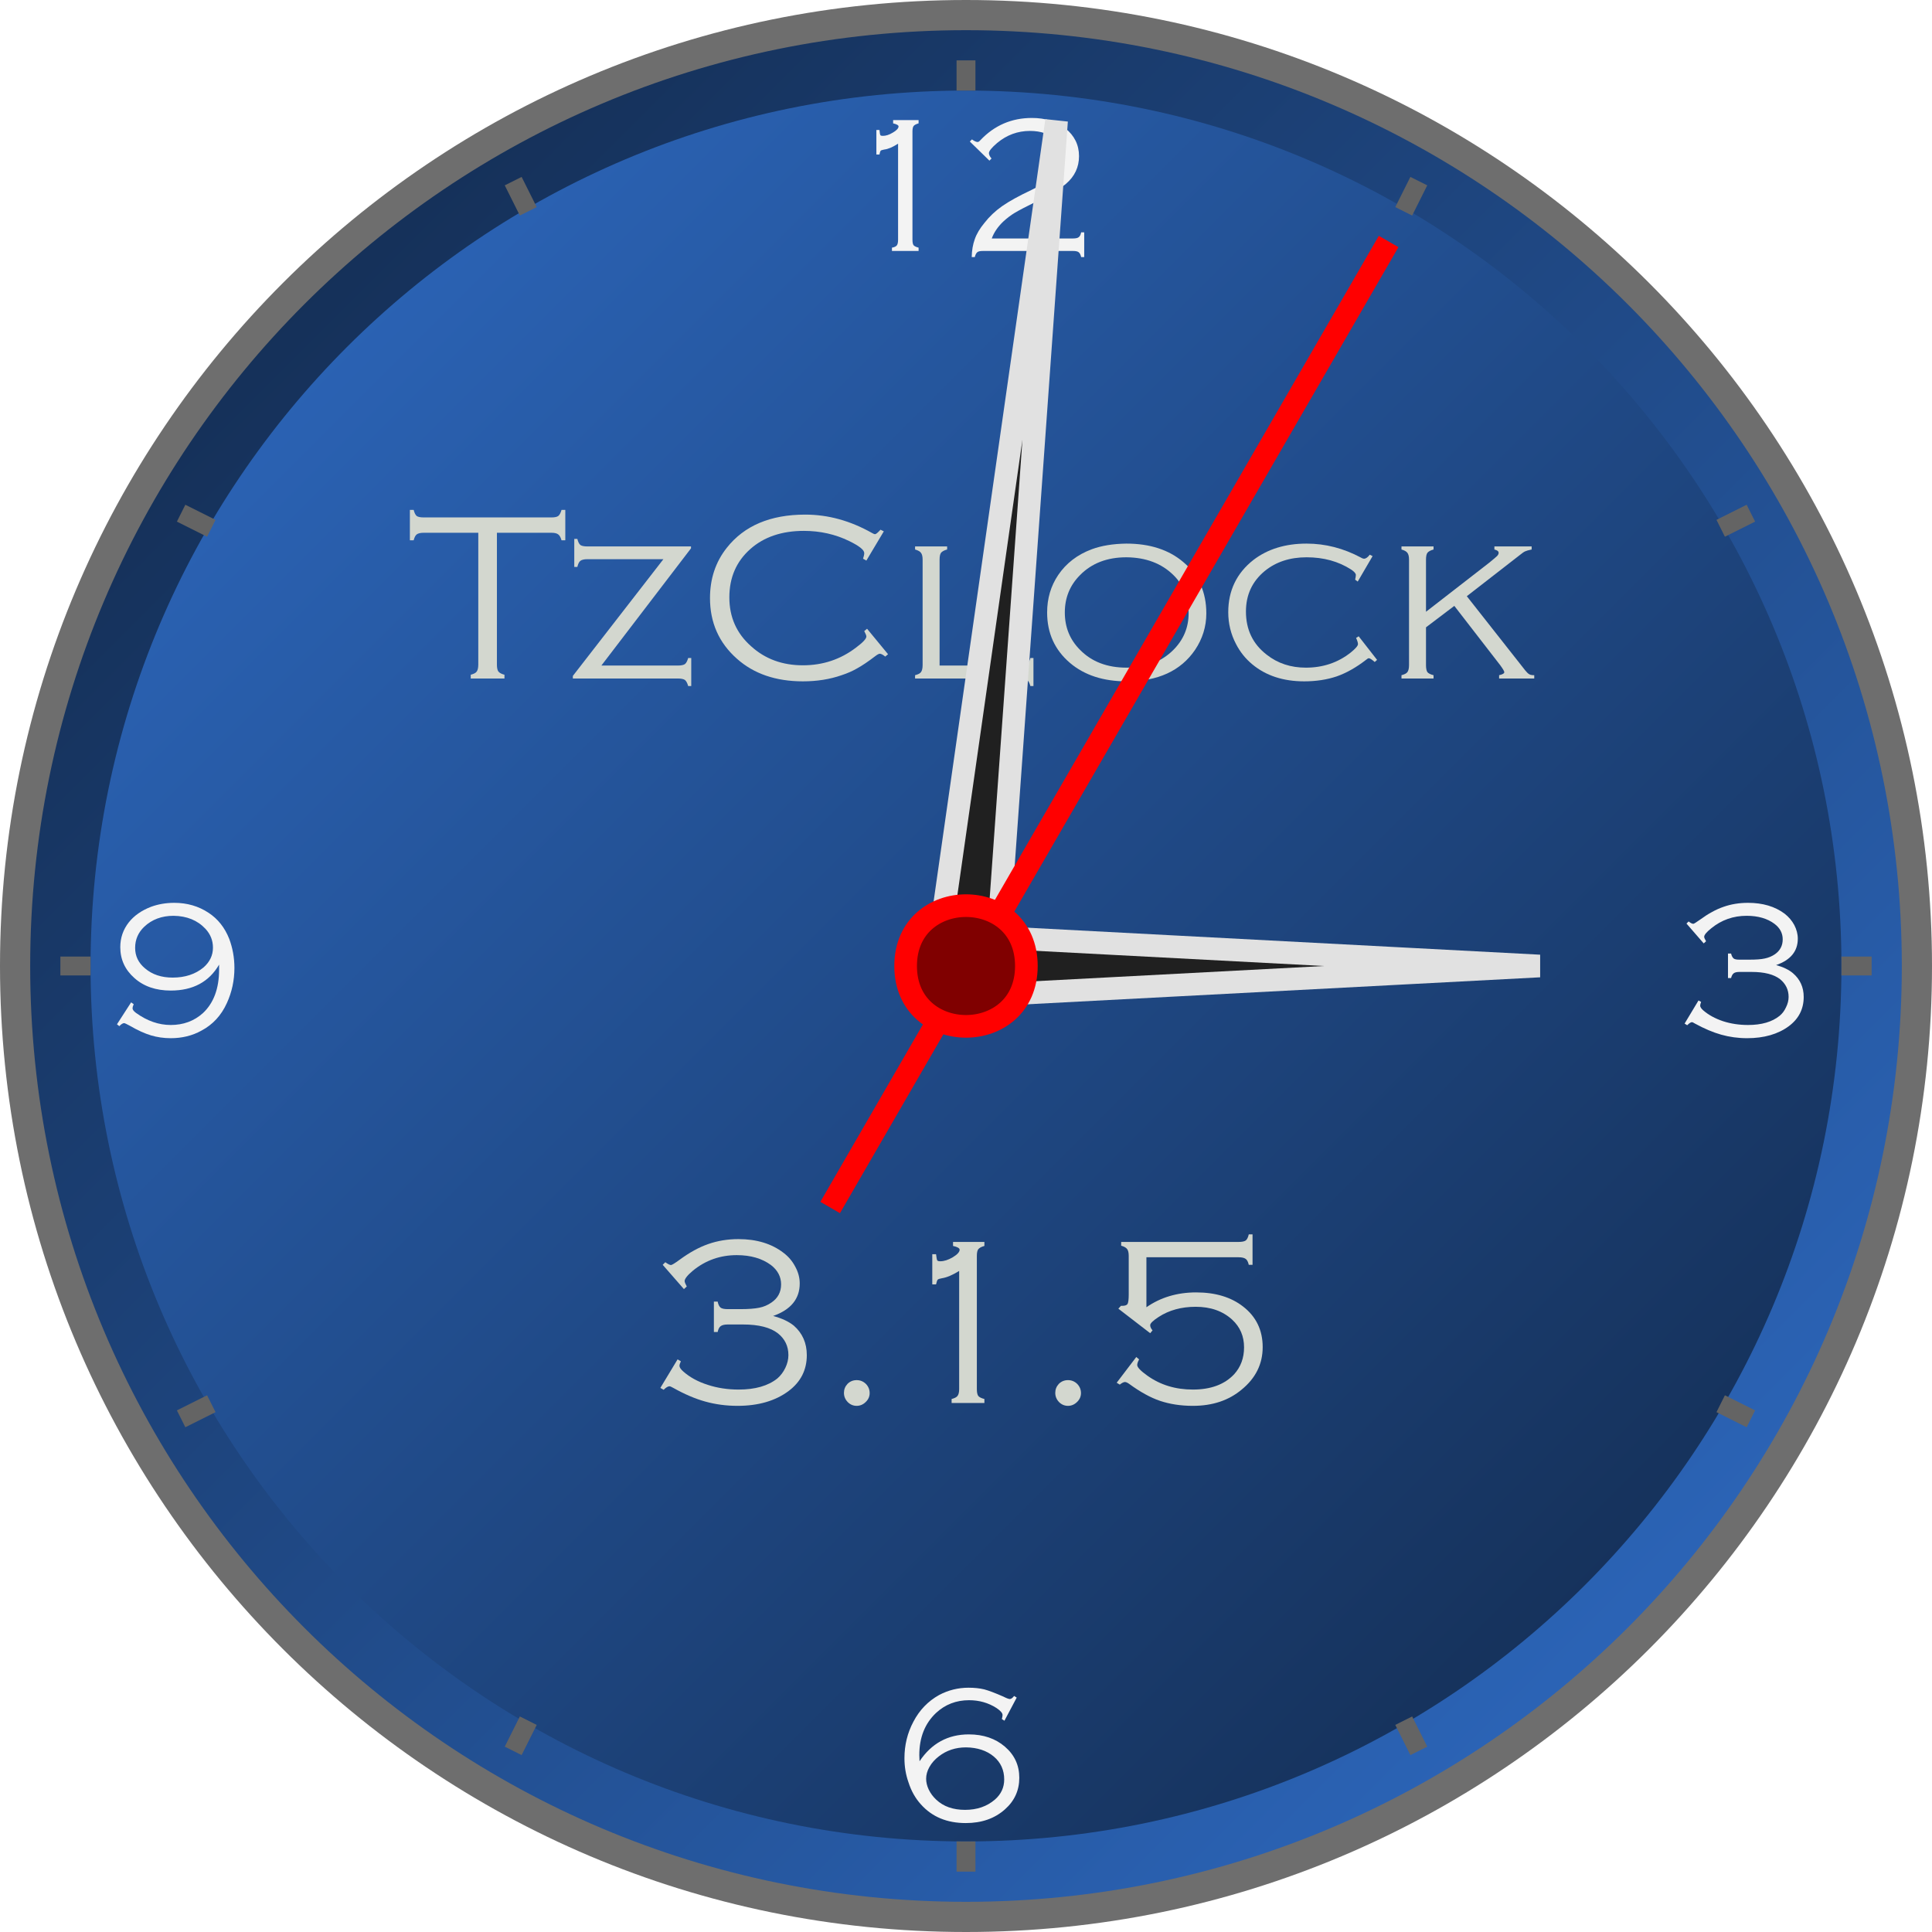
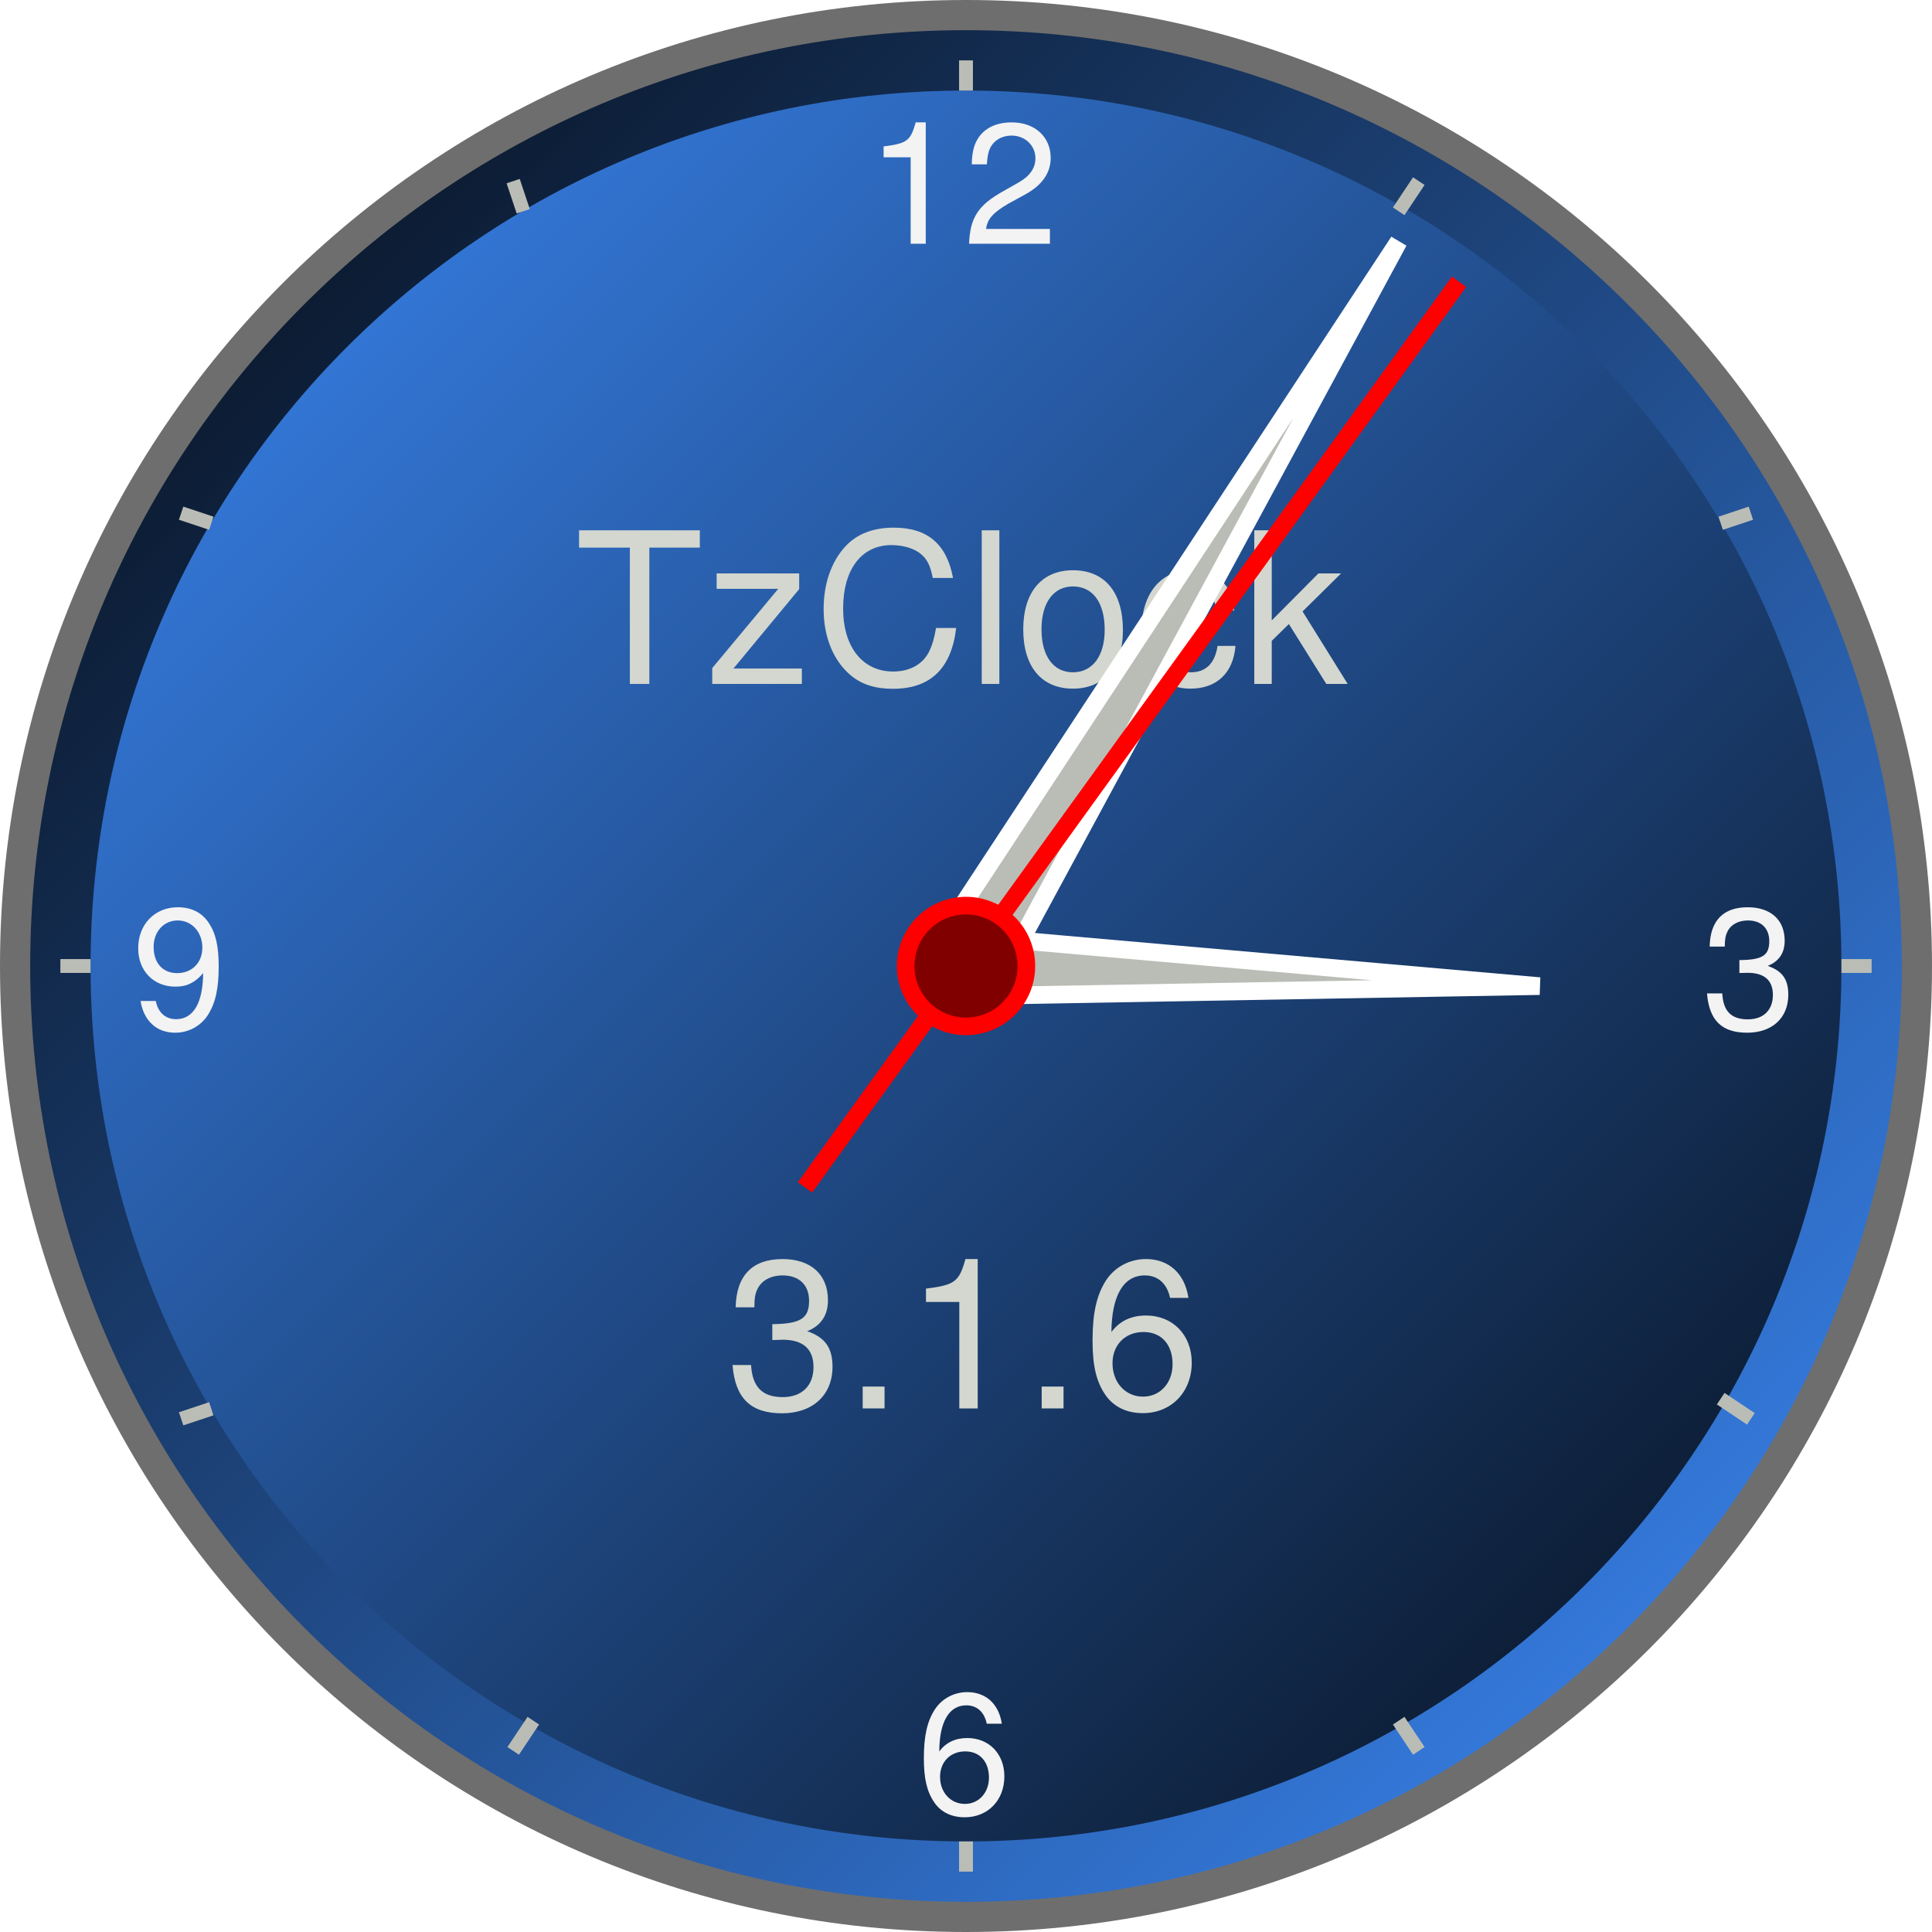
- <svg xmlns="http://www.w3.org/2000/svg" xmlns:xlink="http://www.w3.org/1999/xlink" width="128pt" height="128pt" viewBox="0 0 128 128" version="1.1">
+ <svg xmlns="http://www.w3.org/2000/svg" xmlns:xlink="http://www.w3.org/1999/xlink" width="192pt" height="192pt" viewBox="0 0 192 192" version="1.1">
  <defs>
    <g>
      <symbol overflow="visible" id="glyph0-0">
-         <path style="stroke:none;" d="M 0.406 0 L 0.406 -10.672 L 3.609 -10.672 L 3.609 0 Z M 3.203 -0.406 L 3.203 -10.266 L 0.797 -10.266 L 0.797 -0.406 Z " />
+         <path style="stroke:none;" d="" />
      </symbol>
      <symbol overflow="visible" id="glyph0-1">
-         <path style="stroke:none;" d="M 5.922 -9.656 L 5.922 -0.922 C 5.922 -0.711 5.953 -0.559 6.016 -0.469 C 6.086 -0.375 6.223 -0.301 6.422 -0.25 L 6.422 0 L 4.188 0 L 4.188 -0.25 C 4.383 -0.301 4.516 -0.367 4.578 -0.453 C 4.648 -0.543 4.688 -0.703 4.688 -0.922 L 4.688 -9.656 L 1.078 -9.656 C 0.859 -9.656 0.699 -9.617 0.609 -9.547 C 0.523 -9.484 0.457 -9.352 0.406 -9.156 L 0.156 -9.156 L 0.156 -11.172 L 0.406 -11.172 C 0.457 -10.973 0.523 -10.836 0.609 -10.766 C 0.699 -10.703 0.859 -10.672 1.078 -10.672 L 9.531 -10.672 C 9.746 -10.672 9.898 -10.703 9.984 -10.766 C 10.074 -10.836 10.148 -10.973 10.203 -11.172 L 10.453 -11.172 L 10.453 -9.156 L 10.203 -9.156 C 10.148 -9.352 10.074 -9.484 9.984 -9.547 C 9.898 -9.617 9.746 -9.656 9.531 -9.656 Z " />
+         <path style="stroke:none;" d="M 7.531 -13.547 L 12.547 -13.547 L 12.547 -15.266 L 0.547 -15.266 L 0.547 -13.547 L 5.594 -13.547 L 5.594 0 L 7.531 0 Z " />
      </symbol>
      <symbol overflow="visible" id="glyph0-2">
-         <path style="stroke:none;" d="M 8.172 -8.75 L 8.172 -8.625 L 2.234 -0.859 L 7.297 -0.859 C 7.512 -0.859 7.672 -0.891 7.766 -0.953 C 7.855 -1.023 7.93 -1.16 7.984 -1.359 L 8.188 -1.359 L 8.188 0.5 L 7.984 0.5 C 7.93 0.301 7.855 0.164 7.766 0.094 C 7.672 0.031 7.512 0 7.297 0 L 0.344 0 L 0.344 -0.172 L 6.344 -7.906 L 1.312 -7.906 C 1.094 -7.906 0.934 -7.867 0.844 -7.797 C 0.758 -7.734 0.691 -7.598 0.641 -7.391 L 0.438 -7.391 L 0.438 -9.25 L 0.641 -9.25 C 0.691 -9.051 0.758 -8.914 0.844 -8.844 C 0.934 -8.781 1.094 -8.75 1.312 -8.75 Z " />
+         <path style="stroke:none;" d="M 9.391 -10.984 L 1.188 -10.984 L 1.188 -9.453 L 7.312 -9.453 L 0.75 -1.578 L 0.75 0 L 9.656 0 L 9.656 -1.531 L 2.859 -1.531 L 9.391 -9.422 Z " />
      </symbol>
      <symbol overflow="visible" id="glyph0-3">
-         <path style="stroke:none;" d="M 12.422 -9.75 L 11.266 -7.812 L 11.047 -7.938 C 11.098 -8.09 11.125 -8.219 11.125 -8.312 C 11.125 -8.52 10.789 -8.785 10.125 -9.109 C 9.207 -9.555 8.207 -9.781 7.125 -9.781 C 5.664 -9.781 4.48 -9.379 3.578 -8.578 C 2.648 -7.754 2.188 -6.684 2.188 -5.375 C 2.188 -4.07 2.664 -2.992 3.625 -2.141 C 4.551 -1.297 5.695 -0.875 7.062 -0.875 C 8.383 -0.875 9.555 -1.266 10.578 -2.047 C 11.035 -2.387 11.266 -2.633 11.266 -2.781 C 11.266 -2.852 11.215 -2.973 11.125 -3.141 L 11.312 -3.297 L 12.703 -1.609 L 12.516 -1.453 C 12.367 -1.574 12.246 -1.641 12.156 -1.641 C 12.094 -1.641 11.992 -1.586 11.859 -1.484 C 11.379 -1.117 10.977 -0.848 10.656 -0.672 C 10.344 -0.492 9.996 -0.34 9.625 -0.219 C 8.852 0.051 7.996 0.188 7.062 0.188 C 5.27 0.188 3.809 -0.312 2.688 -1.312 C 1.5 -2.363 0.906 -3.703 0.906 -5.328 C 0.906 -6.605 1.273 -7.719 2.016 -8.656 C 3.168 -10.121 4.906 -10.859 7.219 -10.859 C 8.738 -10.859 10.211 -10.449 11.641 -9.641 C 11.73 -9.586 11.801 -9.562 11.844 -9.562 C 11.902 -9.562 12.023 -9.66 12.203 -9.859 Z " />
+         <path style="stroke:none;" d="M 14.016 -10.531 C 13.391 -13.906 11.469 -15.531 8.125 -15.531 C 6.062 -15.531 4.422 -14.891 3.281 -13.625 C 1.891 -12.094 1.156 -9.922 1.156 -7.438 C 1.156 -4.953 1.938 -2.766 3.375 -1.297 C 4.547 -0.078 6.031 0.484 8.047 0.484 C 11.766 0.484 13.859 -1.531 14.328 -5.562 L 12.328 -5.562 C 12.156 -4.562 11.969 -3.906 11.672 -3.281 C 11.047 -1.969 9.75 -1.234 8.062 -1.234 C 5.031 -1.234 3.094 -3.672 3.094 -7.484 C 3.094 -11.391 4.922 -13.797 7.906 -13.797 C 9.078 -13.797 10.188 -13.453 10.828 -12.906 C 11.453 -12.391 11.766 -11.734 12 -10.531 Z " />
      </symbol>
      <symbol overflow="visible" id="glyph0-4">
-         <path style="stroke:none;" d="M 2.562 -0.859 L 7.891 -0.859 C 8.105 -0.859 8.266 -0.891 8.359 -0.953 C 8.449 -1.023 8.523 -1.16 8.578 -1.359 L 8.781 -1.359 L 8.781 0.5 L 8.578 0.5 C 8.523 0.301 8.449 0.164 8.359 0.094 C 8.266 0.031 8.105 0 7.891 0 L 0.938 0 L 0.938 -0.219 C 1.133 -0.27 1.266 -0.336 1.328 -0.422 C 1.398 -0.512 1.438 -0.672 1.438 -0.891 L 1.438 -7.875 C 1.438 -8.09 1.398 -8.242 1.328 -8.328 C 1.266 -8.418 1.133 -8.492 0.938 -8.547 L 0.938 -8.75 L 3.062 -8.75 L 3.062 -8.547 C 2.863 -8.492 2.727 -8.418 2.656 -8.328 C 2.594 -8.242 2.562 -8.09 2.562 -7.875 Z " />
+         <path style="stroke:none;" d="M 3.219 -15.266 L 1.469 -15.266 L 1.469 0 L 3.219 0 Z " />
      </symbol>
      <symbol overflow="visible" id="glyph0-5">
-         <path style="stroke:none;" d="M 5.984 -8.938 C 7.543 -8.938 8.801 -8.527 9.75 -7.719 C 10.77 -6.863 11.281 -5.727 11.281 -4.312 C 11.281 -3.438 11.027 -2.629 10.531 -1.891 C 9.582 -0.504 8.07 0.188 6 0.188 C 4.457 0.188 3.207 -0.219 2.25 -1.031 C 1.238 -1.895 0.734 -3.008 0.734 -4.375 C 0.734 -5.301 0.977 -6.129 1.469 -6.859 C 1.996 -7.637 2.738 -8.207 3.688 -8.562 C 4.332 -8.801 5.098 -8.926 5.984 -8.938 Z M 5.984 -8.031 C 4.711 -8.031 3.691 -7.637 2.922 -6.859 C 2.242 -6.18 1.906 -5.352 1.906 -4.375 C 1.906 -3.395 2.242 -2.566 2.922 -1.891 C 3.691 -1.109 4.719 -0.719 6 -0.719 C 7.277 -0.719 8.312 -1.109 9.094 -1.891 C 9.77 -2.566 10.109 -3.379 10.109 -4.328 C 10.109 -5.355 9.77 -6.203 9.094 -6.859 C 8.312 -7.629 7.273 -8.02 5.984 -8.031 Z " />
+         <path style="stroke:none;" d="M 5.797 -11.297 C 2.688 -11.297 0.859 -9.109 0.859 -5.422 C 0.859 -1.703 2.688 0.469 5.797 0.469 C 8.891 0.469 10.766 -1.734 10.766 -5.328 C 10.766 -9.125 8.953 -11.297 5.797 -11.297 Z M 5.797 -9.688 C 7.781 -9.688 8.953 -8.078 8.953 -5.375 C 8.953 -2.766 7.734 -1.156 5.797 -1.156 C 3.859 -1.156 2.672 -2.766 2.672 -5.422 C 2.672 -8.062 3.859 -9.688 5.797 -9.688 Z " />
      </symbol>
      <symbol overflow="visible" id="glyph0-6">
-         <path style="stroke:none;" d="M 10.297 -8.109 L 9.312 -6.422 L 9.141 -6.547 C 9.168 -6.68 9.188 -6.785 9.188 -6.859 C 9.188 -6.961 9.082 -7.082 8.875 -7.219 C 8.039 -7.758 7.055 -8.031 5.922 -8.031 C 4.816 -8.031 3.895 -7.727 3.156 -7.125 C 2.32 -6.438 1.906 -5.539 1.906 -4.438 C 1.906 -3.238 2.363 -2.285 3.281 -1.578 C 4.008 -1.004 4.875 -0.719 5.875 -0.719 C 7.008 -0.719 8 -1.051 8.844 -1.719 C 9.164 -1.977 9.328 -2.164 9.328 -2.281 C 9.328 -2.371 9.285 -2.508 9.203 -2.688 L 9.375 -2.797 L 10.594 -1.234 L 10.438 -1.094 C 10.25 -1.258 10.117 -1.344 10.047 -1.344 C 10.004 -1.344 9.941 -1.305 9.859 -1.234 C 9.211 -0.734 8.566 -0.367 7.922 -0.141 C 7.285 0.074 6.566 0.188 5.766 0.188 C 4.379 0.188 3.23 -0.188 2.328 -0.938 C 1.879 -1.309 1.52 -1.758 1.25 -2.281 C 0.906 -2.934 0.734 -3.641 0.734 -4.391 C 0.734 -5.824 1.289 -6.984 2.406 -7.859 C 3.34 -8.574 4.516 -8.938 5.922 -8.938 C 7.168 -8.938 8.367 -8.629 9.516 -8.016 C 9.605 -7.961 9.68 -7.938 9.734 -7.938 C 9.848 -7.938 9.973 -8.023 10.109 -8.203 Z " />
+         <path style="stroke:none;" d="M 9.953 -7.297 C 9.875 -8.312 9.688 -8.984 9.281 -9.578 C 8.547 -10.672 7.203 -11.297 5.625 -11.297 C 2.672 -11.297 0.75 -8.953 0.75 -5.312 C 0.75 -1.766 2.625 0.469 5.609 0.469 C 8.234 0.469 9.875 -1.094 10.094 -3.781 L 8.312 -3.781 C 8.047 -2.031 7.141 -1.156 5.656 -1.156 C 3.719 -1.156 2.562 -2.703 2.562 -5.312 C 2.562 -8.062 3.688 -9.688 5.609 -9.688 C 7.062 -9.688 8 -8.828 8.219 -7.297 Z " />
      </symbol>
      <symbol overflow="visible" id="glyph0-7">
-         <path style="stroke:none;" d="M 2.562 -3.391 L 2.562 -0.891 C 2.562 -0.672 2.594 -0.512 2.656 -0.422 C 2.727 -0.336 2.863 -0.27 3.062 -0.219 L 3.062 0 L 0.938 0 L 0.938 -0.219 C 1.133 -0.27 1.266 -0.336 1.328 -0.422 C 1.398 -0.512 1.438 -0.672 1.438 -0.891 L 1.438 -7.875 C 1.438 -8.09 1.398 -8.242 1.328 -8.328 C 1.266 -8.418 1.133 -8.492 0.938 -8.547 L 0.938 -8.75 L 3.062 -8.75 L 3.062 -8.547 C 2.863 -8.492 2.727 -8.418 2.656 -8.328 C 2.594 -8.242 2.562 -8.09 2.562 -7.875 L 2.562 -4.422 L 6.75 -7.672 C 7.027 -7.898 7.203 -8.047 7.266 -8.109 C 7.336 -8.18 7.375 -8.254 7.375 -8.328 C 7.375 -8.43 7.277 -8.504 7.094 -8.547 L 7.094 -8.75 L 9.562 -8.75 L 9.562 -8.547 C 9.352 -8.504 9.207 -8.461 9.125 -8.422 C 9.051 -8.391 8.93 -8.305 8.766 -8.172 L 5.266 -5.453 L 9.141 -0.531 C 9.242 -0.406 9.332 -0.32 9.406 -0.281 C 9.477 -0.238 9.586 -0.219 9.734 -0.219 L 9.734 0 L 7.406 0 L 7.406 -0.219 C 7.633 -0.27 7.75 -0.336 7.75 -0.422 C 7.75 -0.48 7.66 -0.633 7.484 -0.875 L 4.438 -4.812 Z " />
+         <path style="stroke:none;" d="M 3.031 -15.266 L 1.297 -15.266 L 1.297 0 L 3.031 0 L 3.031 -4.281 L 4.734 -5.953 L 8.453 0 L 10.578 0 L 6.094 -7.203 L 9.922 -10.984 L 7.672 -10.984 L 3.031 -6.312 Z " />
      </symbol>
      <symbol overflow="visible" id="glyph0-8">
-         <path style="stroke:none;" d="M 2.312 -7.547 L 0.906 -9.156 L 1.078 -9.328 C 1.254 -9.203 1.379 -9.141 1.453 -9.141 C 1.512 -9.141 1.703 -9.254 2.016 -9.484 C 2.68 -9.973 3.316 -10.32 3.922 -10.531 C 4.535 -10.746 5.203 -10.859 5.922 -10.859 C 7.129 -10.859 8.125 -10.555 8.906 -9.953 C 9.238 -9.703 9.5 -9.395 9.688 -9.031 C 9.883 -8.676 9.984 -8.305 9.984 -7.922 C 9.984 -6.898 9.395 -6.18 8.219 -5.766 C 8.789 -5.617 9.25 -5.402 9.594 -5.125 C 10.164 -4.625 10.453 -3.973 10.453 -3.172 C 10.453 -2.191 10.051 -1.398 9.25 -0.797 C 8.375 -0.141 7.242 0.188 5.859 0.188 C 5.109 0.188 4.398 0.09 3.734 -0.094 C 3.066 -0.277 2.355 -0.582 1.609 -1 C 1.484 -1.07 1.398 -1.109 1.359 -1.109 C 1.254 -1.109 1.121 -1.027 0.969 -0.875 L 0.75 -1 L 1.891 -2.891 L 2.109 -2.766 C 2.047 -2.629 2.016 -2.527 2.016 -2.469 C 2.016 -2.363 2.102 -2.23 2.281 -2.078 C 2.707 -1.703 3.242 -1.41 3.891 -1.203 C 4.535 -0.992 5.219 -0.891 5.938 -0.891 C 7.027 -0.891 7.883 -1.133 8.5 -1.625 C 8.715 -1.809 8.895 -2.047 9.031 -2.328 C 9.164 -2.605 9.234 -2.891 9.234 -3.172 C 9.234 -3.762 9.004 -4.242 8.547 -4.609 C 8.047 -5.004 7.27 -5.203 6.219 -5.203 L 5.219 -5.203 C 5 -5.203 4.84 -5.164 4.75 -5.094 C 4.656 -5.031 4.586 -4.898 4.547 -4.703 L 4.297 -4.703 L 4.297 -6.719 L 4.547 -6.719 C 4.586 -6.52 4.656 -6.383 4.75 -6.312 C 4.84 -6.25 5 -6.219 5.219 -6.219 L 6.047 -6.219 C 6.574 -6.219 6.992 -6.25 7.297 -6.312 C 7.598 -6.371 7.867 -6.488 8.109 -6.656 C 8.535 -6.945 8.75 -7.348 8.75 -7.859 C 8.75 -8.367 8.523 -8.797 8.078 -9.141 C 7.492 -9.574 6.738 -9.797 5.812 -9.797 C 4.719 -9.797 3.754 -9.457 2.922 -8.781 C 2.547 -8.469 2.359 -8.23 2.359 -8.078 C 2.359 -8.016 2.406 -7.895 2.5 -7.719 Z " />
+         <path style="stroke:none;" d="M 4.75 -6.797 L 4.984 -6.797 L 5.766 -6.828 C 7.812 -6.828 8.844 -5.906 8.844 -4.109 C 8.844 -2.266 7.703 -1.125 5.781 -1.125 C 3.75 -1.125 2.766 -2.141 2.641 -4.312 L 0.797 -4.312 C 1.062 -1 2.609 0.484 5.719 0.484 C 8.766 0.484 10.734 -1.328 10.734 -4.141 C 10.734 -6.031 10 -7.062 8.219 -7.672 C 9.594 -8.234 10.281 -9.25 10.281 -10.75 C 10.281 -13.312 8.578 -14.844 5.766 -14.844 C 2.766 -14.844 1.172 -13.203 1.109 -10.047 L 2.969 -10.047 C 2.969 -10.906 3.047 -11.406 3.266 -11.844 C 3.672 -12.719 4.609 -13.219 5.781 -13.219 C 7.422 -13.219 8.406 -12.266 8.406 -10.688 C 8.406 -8.938 7.547 -8.406 4.75 -8.375 Z " />
      </symbol>
      <symbol overflow="visible" id="glyph0-9">
-         <path style="stroke:none;" d="M 2.234 -1.516 C 2.473 -1.516 2.676 -1.43 2.844 -1.266 C 3.008 -1.098 3.094 -0.895 3.094 -0.656 C 3.094 -0.426 3.004 -0.227 2.828 -0.062 C 2.66 0.102 2.461 0.188 2.234 0.188 C 2.004 0.188 1.805 0.102 1.641 -0.062 C 1.473 -0.238 1.391 -0.441 1.391 -0.672 C 1.391 -0.898 1.469 -1.098 1.625 -1.266 C 1.789 -1.43 1.992 -1.516 2.234 -1.516 Z " />
+         <path style="stroke:none;" d="M 4.047 -2.172 L 1.875 -2.172 L 1.875 0 L 4.047 0 Z " />
      </symbol>
      <symbol overflow="visible" id="glyph0-10">
-         <path style="stroke:none;" d="M 5.547 -8.75 C 5.109 -8.477 4.727 -8.316 4.406 -8.266 C 4.258 -8.242 4.164 -8.211 4.125 -8.172 C 4.094 -8.141 4.055 -8.035 4.016 -7.859 L 3.766 -7.859 L 3.766 -9.859 L 4.016 -9.859 C 4.043 -9.629 4.07 -9.492 4.094 -9.453 C 4.121 -9.41 4.191 -9.391 4.297 -9.391 C 4.543 -9.391 4.82 -9.477 5.125 -9.656 C 5.426 -9.84 5.578 -10.008 5.578 -10.156 C 5.578 -10.258 5.43 -10.344 5.141 -10.406 L 5.141 -10.672 L 7.219 -10.672 L 7.219 -10.406 C 7.02 -10.352 6.883 -10.277 6.812 -10.188 C 6.75 -10.102 6.719 -9.957 6.719 -9.75 L 6.719 -0.922 C 6.719 -0.711 6.75 -0.559 6.812 -0.469 C 6.883 -0.383 7.02 -0.316 7.219 -0.266 L 7.219 0 L 5.047 0 L 5.047 -0.266 C 5.242 -0.316 5.375 -0.383 5.438 -0.469 C 5.508 -0.559 5.547 -0.711 5.547 -0.922 Z " />
+         <path style="stroke:none;" d="M 5.547 -10.578 L 5.547 0 L 7.375 0 L 7.375 -14.844 L 6.156 -14.844 C 5.531 -12.578 5.094 -12.266 2.234 -11.906 L 2.234 -10.578 Z " />
      </symbol>
      <symbol overflow="visible" id="glyph0-11">
-         <path style="stroke:none;" d="M 2.953 -9.656 L 2.953 -6.344 C 3.887 -6.996 4.988 -7.328 6.25 -7.328 C 7.527 -7.328 8.566 -7.012 9.359 -6.391 C 10.223 -5.723 10.656 -4.824 10.656 -3.703 C 10.656 -2.586 10.191 -1.648 9.266 -0.891 C 8.41 -0.172 7.332 0.188 6.031 0.188 C 5.227 0.188 4.504 0.074 3.859 -0.141 C 3.223 -0.355 2.539 -0.734 1.812 -1.266 C 1.695 -1.348 1.602 -1.391 1.531 -1.391 C 1.445 -1.391 1.332 -1.332 1.188 -1.219 L 0.984 -1.344 L 2.281 -3.047 L 2.469 -2.891 C 2.383 -2.734 2.344 -2.605 2.344 -2.516 C 2.344 -2.367 2.566 -2.133 3.016 -1.812 C 3.879 -1.195 4.883 -0.891 6.031 -0.891 C 7.215 -0.891 8.129 -1.227 8.766 -1.906 C 9.199 -2.383 9.422 -2.977 9.422 -3.688 C 9.422 -4.426 9.16 -5.035 8.641 -5.516 C 8.023 -6.086 7.215 -6.375 6.219 -6.375 C 5.27 -6.375 4.449 -6.148 3.766 -5.703 C 3.391 -5.461 3.203 -5.277 3.203 -5.156 C 3.203 -5.051 3.254 -4.934 3.359 -4.812 L 3.203 -4.625 L 1.094 -6.25 L 1.266 -6.438 L 1.344 -6.438 C 1.527 -6.438 1.648 -6.477 1.703 -6.562 C 1.754 -6.652 1.781 -6.863 1.781 -7.188 L 1.781 -9.75 C 1.781 -9.965 1.742 -10.117 1.672 -10.203 C 1.609 -10.293 1.477 -10.367 1.281 -10.422 L 1.281 -10.672 L 9.062 -10.672 C 9.277 -10.672 9.438 -10.703 9.531 -10.766 C 9.621 -10.836 9.691 -10.973 9.734 -11.172 L 9.984 -11.172 L 9.984 -9.156 L 9.734 -9.156 C 9.691 -9.352 9.621 -9.484 9.531 -9.547 C 9.438 -9.617 9.277 -9.656 9.062 -9.656 Z " />
+         <path style="stroke:none;" d="M 10.531 -10.984 C 10.172 -13.391 8.594 -14.844 6.312 -14.844 C 4.688 -14.844 3.219 -14.062 2.344 -12.734 C 1.406 -11.281 1 -9.469 1 -6.766 C 1 -4.266 1.359 -2.688 2.266 -1.359 C 3.078 -0.172 4.375 0.469 6 0.469 C 8.828 0.469 10.859 -1.625 10.859 -4.547 C 10.859 -7.297 8.984 -9.234 6.312 -9.234 C 4.844 -9.234 3.688 -8.688 2.875 -7.594 C 2.906 -11.219 4.078 -13.219 6.188 -13.219 C 7.5 -13.219 8.406 -12.406 8.703 -10.984 Z M 6.062 -7.594 C 7.844 -7.594 8.953 -6.359 8.953 -4.391 C 8.953 -2.531 7.719 -1.172 6.016 -1.172 C 4.266 -1.172 2.984 -2.578 2.984 -4.484 C 2.984 -6.328 4.25 -7.594 6.062 -7.594 Z " />
      </symbol>
      <symbol overflow="visible" id="glyph1-0">
-         <path style="stroke:none;" d="M 0.328 0 L 0.328 -8.672 L 2.922 -8.672 L 2.922 0 Z M 2.609 -0.328 L 2.609 -8.344 L 0.641 -8.344 L 0.641 -0.328 Z " />
+         <path style="stroke:none;" d="" />
      </symbol>
      <symbol overflow="visible" id="glyph1-1">
-         <path style="stroke:none;" d="M 4.5 -7.109 C 4.145 -6.879 3.836 -6.746 3.578 -6.719 C 3.453 -6.695 3.371 -6.668 3.344 -6.641 C 3.32 -6.609 3.293 -6.523 3.266 -6.391 L 3.062 -6.391 L 3.062 -8.016 L 3.266 -8.016 C 3.285 -7.816 3.305 -7.699 3.328 -7.672 C 3.348 -7.641 3.398 -7.625 3.484 -7.625 C 3.691 -7.625 3.914 -7.695 4.156 -7.844 C 4.402 -7.988 4.531 -8.125 4.531 -8.25 C 4.531 -8.332 4.41 -8.398 4.172 -8.453 L 4.172 -8.672 L 5.859 -8.672 L 5.859 -8.453 C 5.703 -8.41 5.59 -8.352 5.531 -8.281 C 5.477 -8.207 5.453 -8.086 5.453 -7.922 L 5.453 -0.75 C 5.453 -0.57 5.477 -0.445 5.531 -0.375 C 5.59 -0.312 5.703 -0.258 5.859 -0.219 L 5.859 0 L 4.094 0 L 4.094 -0.219 C 4.258 -0.246 4.367 -0.301 4.422 -0.375 C 4.473 -0.445 4.5 -0.57 4.5 -0.75 Z " />
+         <path style="stroke:none;" d="M 4.5 -8.594 L 4.5 0 L 6 0 L 6 -12.062 L 5 -12.062 C 4.484 -10.219 4.141 -9.969 1.812 -9.672 L 1.812 -8.594 Z " />
      </symbol>
      <symbol overflow="visible" id="glyph1-2">
-         <path style="stroke:none;" d="M 2.188 -5.984 L 0.891 -7.25 L 1.031 -7.391 C 1.195 -7.273 1.32 -7.219 1.406 -7.219 C 1.457 -7.219 1.52 -7.258 1.594 -7.344 C 2.52 -8.32 3.656 -8.812 5 -8.812 C 5.895 -8.812 6.633 -8.582 7.219 -8.125 C 7.82 -7.645 8.125 -7.027 8.125 -6.281 C 8.125 -5.551 7.836 -4.941 7.266 -4.453 C 6.867 -4.117 6.215 -3.727 5.312 -3.281 C 4.613 -2.938 4.133 -2.684 3.875 -2.531 C 3.613 -2.375 3.352 -2.176 3.094 -1.938 C 2.738 -1.594 2.488 -1.223 2.344 -0.828 L 7.719 -0.828 C 7.895 -0.828 8.02 -0.852 8.094 -0.906 C 8.176 -0.957 8.234 -1.066 8.266 -1.234 L 8.469 -1.234 L 8.469 0.406 L 8.266 0.406 C 8.234 0.25 8.176 0.137 8.094 0.078 C 8.02 0.023 7.895 0 7.719 0 L 1.766 0 C 1.586 0 1.461 0.023 1.391 0.078 C 1.316 0.137 1.258 0.25 1.219 0.406 L 1.016 0.406 C 1.023 -0.039 1.094 -0.438 1.219 -0.781 C 1.34 -1.133 1.555 -1.492 1.859 -1.859 C 2.18 -2.273 2.57 -2.645 3.031 -2.969 C 3.488 -3.289 4.141 -3.648 4.984 -4.047 C 5.473 -4.285 5.832 -4.477 6.062 -4.625 C 6.301 -4.77 6.508 -4.938 6.688 -5.125 C 6.977 -5.434 7.125 -5.801 7.125 -6.219 C 7.125 -6.676 6.949 -7.055 6.609 -7.359 C 6.172 -7.754 5.59 -7.953 4.875 -7.953 C 4.062 -7.953 3.336 -7.684 2.703 -7.156 C 2.336 -6.844 2.156 -6.617 2.156 -6.484 C 2.156 -6.379 2.211 -6.258 2.328 -6.125 Z " />
+         <path style="stroke:none;" d="M 8.703 -1.469 L 2.359 -1.469 C 2.5 -2.484 3.047 -3.078 4.547 -3.969 L 6.234 -4.891 C 7.922 -5.812 8.781 -7.031 8.781 -8.531 C 8.781 -10.625 7.203 -12.062 4.922 -12.062 C 3.453 -12.062 2.328 -11.562 1.641 -10.594 C 1.172 -9.922 0.969 -9.156 0.938 -7.891 L 2.438 -7.891 C 2.484 -8.656 2.578 -9.125 2.766 -9.516 C 3.141 -10.281 3.938 -10.75 4.891 -10.75 C 6.234 -10.75 7.266 -9.766 7.266 -8.484 C 7.266 -7.531 6.703 -6.719 5.625 -6.109 L 4.062 -5.219 C 1.562 -3.828 0.766 -2.578 0.672 0 L 8.703 0 Z " />
      </symbol>
      <symbol overflow="visible" id="glyph1-3">
-         <path style="stroke:none;" d="M 1.875 -6.125 L 0.734 -7.438 L 0.875 -7.578 C 1.008 -7.473 1.113 -7.422 1.188 -7.422 C 1.227 -7.422 1.379 -7.516 1.641 -7.703 C 2.18 -8.098 2.695 -8.379 3.188 -8.547 C 3.684 -8.723 4.227 -8.812 4.812 -8.812 C 5.789 -8.812 6.598 -8.57 7.234 -8.094 C 7.504 -7.883 7.719 -7.633 7.875 -7.344 C 8.027 -7.051 8.109 -6.746 8.109 -6.438 C 8.109 -5.602 7.629 -5.02 6.672 -4.688 C 7.137 -4.562 7.508 -4.383 7.781 -4.156 C 8.258 -3.75 8.5 -3.223 8.5 -2.578 C 8.5 -1.773 8.168 -1.129 7.516 -0.641 C 6.797 -0.109 5.871 0.156 4.75 0.156 C 4.145 0.156 3.57 0.074 3.031 -0.078 C 2.488 -0.23 1.91 -0.477 1.297 -0.812 C 1.203 -0.871 1.133 -0.906 1.094 -0.906 C 1.02 -0.906 0.914 -0.836 0.781 -0.703 L 0.609 -0.812 L 1.531 -2.344 L 1.703 -2.25 C 1.66 -2.133 1.641 -2.051 1.641 -2 C 1.641 -1.914 1.707 -1.809 1.844 -1.688 C 2.195 -1.383 2.633 -1.145 3.156 -0.969 C 3.676 -0.801 4.227 -0.719 4.812 -0.719 C 5.707 -0.719 6.406 -0.922 6.906 -1.328 C 7.082 -1.473 7.223 -1.66 7.328 -1.891 C 7.441 -2.117 7.5 -2.348 7.5 -2.578 C 7.5 -3.055 7.309 -3.445 6.938 -3.75 C 6.531 -4.07 5.898 -4.234 5.047 -4.234 L 4.234 -4.234 C 4.055 -4.234 3.93 -4.199 3.859 -4.141 C 3.785 -4.086 3.727 -3.98 3.688 -3.828 L 3.484 -3.828 L 3.484 -5.453 L 3.688 -5.453 C 3.727 -5.297 3.785 -5.184 3.859 -5.125 C 3.93 -5.07 4.055 -5.047 4.234 -5.047 L 4.906 -5.047 C 5.34 -5.047 5.68 -5.07 5.922 -5.125 C 6.168 -5.176 6.395 -5.27 6.594 -5.406 C 6.934 -5.645 7.109 -5.973 7.109 -6.391 C 7.109 -6.805 6.926 -7.148 6.562 -7.422 C 6.094 -7.773 5.477 -7.953 4.719 -7.953 C 3.832 -7.953 3.051 -7.676 2.375 -7.125 C 2.062 -6.875 1.906 -6.684 1.906 -6.562 C 1.906 -6.508 1.945 -6.41 2.031 -6.266 Z " />
+         <path style="stroke:none;" d="M 3.859 -5.531 L 4.062 -5.531 L 4.672 -5.547 C 6.344 -5.547 7.188 -4.797 7.188 -3.344 C 7.188 -1.844 6.25 -0.922 4.703 -0.922 C 3.047 -0.922 2.25 -1.734 2.156 -3.5 L 0.641 -3.5 C 0.859 -0.812 2.109 0.406 4.641 0.406 C 7.125 0.406 8.719 -1.078 8.719 -3.359 C 8.719 -4.906 8.125 -5.734 6.672 -6.234 C 7.797 -6.688 8.359 -7.516 8.359 -8.734 C 8.359 -10.812 6.969 -12.062 4.672 -12.062 C 2.25 -12.062 0.953 -10.719 0.906 -8.156 L 2.406 -8.156 C 2.406 -8.859 2.484 -9.266 2.656 -9.609 C 2.984 -10.328 3.75 -10.75 4.703 -10.75 C 6.031 -10.75 6.828 -9.969 6.828 -8.688 C 6.828 -7.266 6.141 -6.828 3.859 -6.812 Z " />
      </symbol>
      <symbol overflow="visible" id="glyph1-4">
-         <path style="stroke:none;" d="M 8.359 -8.156 L 7.547 -6.625 L 7.375 -6.734 C 7.402 -6.848 7.422 -6.938 7.422 -7 C 7.422 -7.133 7.285 -7.289 7.016 -7.469 C 6.484 -7.809 5.879 -7.984 5.203 -7.984 C 4.348 -7.984 3.617 -7.699 3.016 -7.141 C 2.273 -6.441 1.906 -5.508 1.906 -4.344 C 1.906 -4.25 1.91 -4.113 1.922 -3.938 C 2.711 -5.121 3.801 -5.719 5.188 -5.719 C 6.152 -5.719 6.953 -5.445 7.578 -4.906 C 8.211 -4.363 8.531 -3.676 8.531 -2.844 C 8.531 -2.008 8.211 -1.309 7.578 -0.75 C 6.898 -0.145 6.035 0.156 4.984 0.156 C 3.742 0.156 2.754 -0.254 2.016 -1.078 C 1.648 -1.48 1.371 -1.973 1.188 -2.547 C 1.008 -3.055 0.922 -3.586 0.922 -4.141 C 0.922 -5.004 1.117 -5.812 1.516 -6.562 C 1.918 -7.332 2.488 -7.922 3.219 -8.328 C 3.82 -8.648 4.473 -8.812 5.172 -8.812 C 5.566 -8.812 5.91 -8.773 6.203 -8.703 C 6.492 -8.629 6.922 -8.465 7.484 -8.219 C 7.691 -8.113 7.832 -8.062 7.906 -8.062 C 7.988 -8.062 8.082 -8.129 8.188 -8.266 Z M 5 -4.859 C 4.312 -4.859 3.711 -4.66 3.203 -4.266 C 2.941 -4.066 2.73 -3.832 2.578 -3.562 C 2.43 -3.301 2.359 -3.039 2.359 -2.781 C 2.359 -2.551 2.414 -2.309 2.531 -2.062 C 2.652 -1.812 2.82 -1.586 3.031 -1.391 C 3.508 -0.941 4.145 -0.719 4.938 -0.719 C 5.727 -0.719 6.391 -0.945 6.922 -1.406 C 7.324 -1.758 7.531 -2.203 7.531 -2.734 C 7.531 -3.355 7.301 -3.863 6.844 -4.25 C 6.375 -4.645 5.758 -4.848 5 -4.859 Z " />
+         <path style="stroke:none;" d="M 8.562 -8.922 C 8.266 -10.875 6.984 -12.062 5.125 -12.062 C 3.812 -12.062 2.609 -11.422 1.906 -10.344 C 1.141 -9.172 0.812 -7.688 0.812 -5.5 C 0.812 -3.469 1.109 -2.188 1.844 -1.109 C 2.5 -0.141 3.547 0.375 4.875 0.375 C 7.172 0.375 8.812 -1.312 8.812 -3.688 C 8.812 -5.922 7.297 -7.5 5.125 -7.5 C 3.938 -7.5 3 -7.047 2.344 -6.172 C 2.359 -9.109 3.312 -10.75 5.031 -10.75 C 6.094 -10.75 6.828 -10.078 7.062 -8.922 Z M 4.922 -6.172 C 6.375 -6.172 7.281 -5.156 7.281 -3.562 C 7.281 -2.062 6.266 -0.953 4.891 -0.953 C 3.469 -0.953 2.422 -2.094 2.422 -3.641 C 2.422 -5.141 3.453 -6.172 4.922 -6.172 Z " />
      </symbol>
      <symbol overflow="visible" id="glyph1-5">
-         <path style="stroke:none;" d="M 0.75 -0.766 L 1.688 -2.219 L 1.859 -2.094 C 1.805 -1.977 1.781 -1.887 1.781 -1.828 C 1.781 -1.734 1.859 -1.629 2.016 -1.516 C 2.754 -0.984 3.52 -0.719 4.312 -0.719 C 5.145 -0.719 5.852 -0.977 6.438 -1.5 C 7.152 -2.164 7.516 -3.129 7.516 -4.391 C 7.516 -4.48 7.516 -4.594 7.516 -4.719 C 6.848 -3.57 5.777 -3 4.312 -3 C 3.332 -3 2.527 -3.273 1.906 -3.828 C 1.281 -4.379 0.969 -5.062 0.969 -5.875 C 0.969 -6.488 1.156 -7.035 1.531 -7.516 C 1.883 -7.961 2.375 -8.305 3 -8.547 C 3.477 -8.723 3.992 -8.812 4.547 -8.812 C 5.398 -8.812 6.156 -8.59 6.812 -8.156 C 7.434 -7.75 7.895 -7.168 8.188 -6.422 C 8.414 -5.816 8.531 -5.176 8.531 -4.5 C 8.531 -3.676 8.363 -2.898 8.031 -2.172 C 7.664 -1.359 7.102 -0.746 6.344 -0.344 C 5.738 -0.008 5.059 0.156 4.312 0.156 C 3.844 0.156 3.402 0.09 3 -0.031 C 2.594 -0.152 2.121 -0.367 1.594 -0.672 C 1.383 -0.785 1.262 -0.844 1.234 -0.844 C 1.141 -0.844 1.027 -0.773 0.906 -0.641 Z M 4.5 -7.953 C 3.719 -7.953 3.07 -7.711 2.562 -7.234 C 2.156 -6.848 1.953 -6.379 1.953 -5.828 C 1.953 -5.285 2.172 -4.832 2.609 -4.469 C 3.086 -4.062 3.695 -3.859 4.438 -3.859 C 5.258 -3.859 5.941 -4.082 6.484 -4.531 C 6.898 -4.895 7.109 -5.332 7.109 -5.844 C 7.109 -6.32 6.941 -6.738 6.609 -7.094 C 6.086 -7.652 5.383 -7.941 4.5 -7.953 Z " />
+         <path style="stroke:none;" d="M 0.969 -2.75 C 1.281 -0.781 2.562 0.406 4.406 0.406 C 5.734 0.406 6.938 -0.25 7.641 -1.328 C 8.406 -2.5 8.734 -3.969 8.734 -6.172 C 8.734 -8.203 8.438 -9.5 7.719 -10.547 C 7.047 -11.547 6 -12.062 4.672 -12.062 C 2.375 -12.062 0.734 -10.359 0.734 -7.984 C 0.734 -5.75 2.25 -4.172 4.438 -4.172 C 5.578 -4.172 6.391 -4.578 7.188 -5.516 C 7.172 -2.562 6.219 -0.938 4.5 -0.938 C 3.453 -0.938 2.703 -1.594 2.484 -2.75 Z M 4.656 -10.75 C 6.062 -10.75 7.109 -9.594 7.109 -8.047 C 7.109 -6.547 6.078 -5.516 4.609 -5.516 C 3.172 -5.516 2.266 -6.516 2.266 -8.125 C 2.266 -9.641 3.281 -10.75 4.656 -10.75 Z " />
      </symbol>
    </g>
-     <linearGradient id="linear0" gradientUnits="userSpaceOnUse" x1="0" y1="0" x2="128" y2="128">
-       <stop offset="0" style="stop-color:rgb(6.275%,14.51%,26.471%);stop-opacity:1;" />
-       <stop offset="1" style="stop-color:rgb(18.824%,43.529%,79.412%);stop-opacity:1;" />
+     <linearGradient id="linear0" gradientUnits="userSpaceOnUse" x1="0" y1="0" x2="192" y2="192">
+       <stop offset="0" style="stop-color:rgb(1.255%,2.902%,5.294%);stop-opacity:1;" />
+       <stop offset="1" style="stop-color:rgb(23.843%,55.137%,100%);stop-opacity:1;" />
    </linearGradient>
-     <linearGradient id="linear1" gradientUnits="userSpaceOnUse" x1="0" y1="0" x2="128" y2="128">
-       <stop offset="0" style="stop-color:rgb(18.824%,43.529%,79.412%);stop-opacity:1;" />
-       <stop offset="1" style="stop-color:rgb(6.275%,14.51%,26.471%);stop-opacity:1;" />
+     <linearGradient id="linear1" gradientUnits="userSpaceOnUse" x1="0" y1="0" x2="192" y2="192">
+       <stop offset="0" style="stop-color:rgb(23.843%,55.137%,100%);stop-opacity:1;" />
+       <stop offset="1" style="stop-color:rgb(1.255%,2.902%,5.294%);stop-opacity:1;" />
    </linearGradient>
  </defs>
-   <g id="surface5708">
-     <path style=" stroke:none;fill-rule:nonzero;fill:rgb(43.137%,43.137%,43.137%);fill-opacity:1;" d="M 128 64 C 128 99.348 99.348 128 64 128 C 28.652 128 0 99.348 0 64 C 0 28.652 28.652 0 64 0 C 99.348 0 128 28.652 128 64 " />
-     <path style=" stroke:none;fill-rule:nonzero;fill:url(#linear0);" d="M 126 64 C 126 98.242 98.242 126 64 126 C 29.758 126 2 98.242 2 64 C 2 29.758 29.758 2 64 2 C 98.242 2 126 29.758 126 64 " />
-     <path style=" stroke:none;fill-rule:nonzero;fill:url(#linear1);" d="M 122 64 C 122 96.031 96.031 122 64 122 C 31.969 122 6 96.031 6 64 C 6 31.969 31.969 6 64 6 C 96.031 6 122 31.969 122 64 " />
+   <g id="surface7548">
+     <path style=" stroke:none;fill-rule:nonzero;fill:rgb(43.137%,43.137%,43.137%);fill-opacity:1;" d="M 192 96 C 192 149.02 149.02 192 96 192 C 42.98 192 0 149.02 0 96 C 0 42.98 42.98 0 96 0 C 149.02 0 192 42.98 192 96 " />
+     <path style=" stroke:none;fill-rule:nonzero;fill:url(#linear0);" d="M 189 96 C 189 147.363 147.363 189 96 189 C 44.637 189 3 147.363 3 96 C 3 44.637 44.637 3 96 3 C 147.363 3 189 44.637 189 96 " />
+     <path style=" stroke:none;fill-rule:nonzero;fill:url(#linear1);" d="M 183 96 C 183 144.047 144.047 183 96 183 C 47.953 183 9 144.047 9 96 C 9 47.953 47.953 9 96 9 C 144.047 9 183 47.953 183 96 " />
    <g style="fill:rgb(82.745%,84.314%,81.176%);fill-opacity:1;">
-       <use xlink:href="#glyph0-1" x="27" y="44.953" />
-       <use xlink:href="#glyph0-2" x="37.609" y="44.953" />
-       <use xlink:href="#glyph0-3" x="46.133" y="44.953" />
-       <use xlink:href="#glyph0-4" x="59.688" y="44.953" />
-       <use xlink:href="#glyph0-5" x="68.641" y="44.953" />
-       <use xlink:href="#glyph0-6" x="80.641" y="44.953" />
-       <use xlink:href="#glyph0-7" x="91.914" y="44.953" />
+       <use xlink:href="#glyph0-1" x="57" y="67.968" />
+       <use xlink:href="#glyph0-2" x="70.031" y="67.968" />
+       <use xlink:href="#glyph0-3" x="80.695" y="67.968" />
+       <use xlink:href="#glyph0-4" x="96.095" y="67.968" />
+       <use xlink:href="#glyph0-5" x="100.83" y="67.968" />
+       <use xlink:href="#glyph0-6" x="112.688" y="67.968" />
+       <use xlink:href="#glyph0-7" x="123.353" y="67.968" />
    </g>
    <g style="fill:rgb(82.745%,84.314%,81.176%);fill-opacity:1;">
-       <use xlink:href="#glyph0-8" x="43" y="92.953" />
-       <use xlink:href="#glyph0-9" x="54.523" y="92.953" />
-       <use xlink:href="#glyph0-10" x="58" y="92.953" />
-       <use xlink:href="#glyph0-9" x="68.523" y="92.953" />
-       <use xlink:href="#glyph0-11" x="73" y="92.953" />
+       <use xlink:href="#glyph0-8" x="72" y="139.968" />
+       <use xlink:href="#glyph0-9" x="83.858" y="139.968" />
+       <use xlink:href="#glyph0-10" x="89.788" y="139.968" />
+       <use xlink:href="#glyph0-9" x="101.646" y="139.968" />
+       <use xlink:href="#glyph0-11" x="107.576" y="139.968" />
    </g>
-     <path style="fill:none;stroke-width:1.25;stroke-linecap:butt;stroke-linejoin:miter;stroke:rgb(39.216%,39.216%,39.216%);stroke-opacity:1;stroke-miterlimit:10;" d="M 64 6 L 64 4 " />
+     <path style="fill:none;stroke-width:1.375;stroke-linecap:butt;stroke-linejoin:miter;stroke:rgb(72.941%,74.118%,71.373%);stroke-opacity:1;stroke-miterlimit:10;" d="M 96 9 L 96 6 " />
    <g style="fill:rgb(95.294%,95.294%,95.294%);fill-opacity:1;">
-       <use xlink:href="#glyph1-1" x="55" y="16.627" />
-       <use xlink:href="#glyph1-2" x="63.363" y="16.627" />
+       <use xlink:href="#glyph1-1" x="86" y="24.224" />
+       <use xlink:href="#glyph1-2" x="95.635" y="24.224" />
    </g>
-     <path style="fill:none;stroke-width:1.25;stroke-linecap:butt;stroke-linejoin:miter;stroke:rgb(39.216%,39.216%,39.216%);stroke-opacity:1;stroke-miterlimit:10;" d="M 93 14 L 94 12 " />
-     <path style="fill:none;stroke-width:1.25;stroke-linecap:butt;stroke-linejoin:miter;stroke:rgb(39.216%,39.216%,39.216%);stroke-opacity:1;stroke-miterlimit:10;" d="M 114 35 L 116 34 " />
-     <path style="fill:none;stroke-width:1.25;stroke-linecap:butt;stroke-linejoin:miter;stroke:rgb(39.216%,39.216%,39.216%);stroke-opacity:1;stroke-miterlimit:10;" d="M 122 64 L 124 64 " />
+     <path style="fill:none;stroke-width:1.375;stroke-linecap:butt;stroke-linejoin:miter;stroke:rgb(72.941%,74.118%,71.373%);stroke-opacity:1;stroke-miterlimit:10;" d="M 139 21 L 141 18 " />
+     <path style="fill:none;stroke-width:1.375;stroke-linecap:butt;stroke-linejoin:miter;stroke:rgb(72.941%,74.118%,71.373%);stroke-opacity:1;stroke-miterlimit:10;" d="M 171 52 L 174 51 " />
+     <path style="fill:none;stroke-width:1.375;stroke-linecap:butt;stroke-linejoin:miter;stroke:rgb(72.941%,74.118%,71.373%);stroke-opacity:1;stroke-miterlimit:10;" d="M 183 96 L 186 96 " />
    <g style="fill:rgb(95.294%,95.294%,95.294%);fill-opacity:1;">
-       <use xlink:href="#glyph1-3" x="111" y="68.627" />
+       <use xlink:href="#glyph1-3" x="169" y="102.224" />
    </g>
-     <path style="fill:none;stroke-width:1.25;stroke-linecap:butt;stroke-linejoin:miter;stroke:rgb(39.216%,39.216%,39.216%);stroke-opacity:1;stroke-miterlimit:10;" d="M 114 93 L 116 94 " />
-     <path style="fill:none;stroke-width:1.25;stroke-linecap:butt;stroke-linejoin:miter;stroke:rgb(39.216%,39.216%,39.216%);stroke-opacity:1;stroke-miterlimit:10;" d="M 93 114 L 94 116 " />
-     <path style="fill:none;stroke-width:1.25;stroke-linecap:butt;stroke-linejoin:miter;stroke:rgb(39.216%,39.216%,39.216%);stroke-opacity:1;stroke-miterlimit:10;" d="M 64 122 L 64 124 " />
+     <path style="fill:none;stroke-width:1.375;stroke-linecap:butt;stroke-linejoin:miter;stroke:rgb(72.941%,74.118%,71.373%);stroke-opacity:1;stroke-miterlimit:10;" d="M 171 139 L 174 141 " />
+     <path style="fill:none;stroke-width:1.375;stroke-linecap:butt;stroke-linejoin:miter;stroke:rgb(72.941%,74.118%,71.373%);stroke-opacity:1;stroke-miterlimit:10;" d="M 139 171 L 141 174 " />
+     <path style="fill:none;stroke-width:1.375;stroke-linecap:butt;stroke-linejoin:miter;stroke:rgb(72.941%,74.118%,71.373%);stroke-opacity:1;stroke-miterlimit:10;" d="M 96 183 L 96 186 " />
    <g style="fill:rgb(95.294%,95.294%,95.294%);fill-opacity:1;">
-       <use xlink:href="#glyph1-4" x="59" y="120.627" />
+       <use xlink:href="#glyph1-4" x="91" y="180.224" />
    </g>
-     <path style="fill:none;stroke-width:1.25;stroke-linecap:butt;stroke-linejoin:miter;stroke:rgb(39.216%,39.216%,39.216%);stroke-opacity:1;stroke-miterlimit:10;" d="M 35 114 L 34 116 " />
-     <path style="fill:none;stroke-width:1.25;stroke-linecap:butt;stroke-linejoin:miter;stroke:rgb(39.216%,39.216%,39.216%);stroke-opacity:1;stroke-miterlimit:10;" d="M 14 93 L 12 94 " />
-     <path style="fill:none;stroke-width:1.25;stroke-linecap:butt;stroke-linejoin:miter;stroke:rgb(39.216%,39.216%,39.216%);stroke-opacity:1;stroke-miterlimit:10;" d="M 6 64 L 4 64 " />
+     <path style="fill:none;stroke-width:1.375;stroke-linecap:butt;stroke-linejoin:miter;stroke:rgb(72.941%,74.118%,71.373%);stroke-opacity:1;stroke-miterlimit:10;" d="M 53 171 L 51 174 " />
+     <path style="fill:none;stroke-width:1.375;stroke-linecap:butt;stroke-linejoin:miter;stroke:rgb(72.941%,74.118%,71.373%);stroke-opacity:1;stroke-miterlimit:10;" d="M 21 140 L 18 141 " />
+     <path style="fill:none;stroke-width:1.375;stroke-linecap:butt;stroke-linejoin:miter;stroke:rgb(72.941%,74.118%,71.373%);stroke-opacity:1;stroke-miterlimit:10;" d="M 9 96 L 6 96 " />
    <g style="fill:rgb(95.294%,95.294%,95.294%);fill-opacity:1;">
-       <use xlink:href="#glyph1-5" x="7" y="68.627" />
+       <use xlink:href="#glyph1-5" x="13" y="102.224" />
    </g>
-     <path style="fill:none;stroke-width:1.25;stroke-linecap:butt;stroke-linejoin:miter;stroke:rgb(39.216%,39.216%,39.216%);stroke-opacity:1;stroke-miterlimit:10;" d="M 14 35 L 12 34 " />
-     <path style="fill:none;stroke-width:1.25;stroke-linecap:butt;stroke-linejoin:miter;stroke:rgb(39.216%,39.216%,39.216%);stroke-opacity:1;stroke-miterlimit:10;" d="M 35 14 L 34 12 " />
-     <path style="fill-rule:nonzero;fill:rgb(12.549%,12.549%,12.549%);fill-opacity:1;stroke-width:1.5;stroke-linecap:butt;stroke-linejoin:miter;stroke:rgb(88.235%,88.235%,88.235%);stroke-opacity:1;stroke-miterlimit:10;" d="M 64 66 L 64 62 L 102 64 Z " />
-     <path style="fill-rule:nonzero;fill:rgb(12.549%,12.549%,12.549%);fill-opacity:1;stroke-width:1.5;stroke-linecap:butt;stroke-linejoin:miter;stroke:rgb(88.235%,88.235%,88.235%);stroke-opacity:1;stroke-miterlimit:10;" d="M 66 64 L 62 64 L 70 8 Z " />
-     <path style="fill:none;stroke-width:1.5;stroke-linecap:butt;stroke-linejoin:miter;stroke:rgb(100%,0%,0%);stroke-opacity:1;stroke-miterlimit:10;" d="M 55 80 L 92 16 " />
-     <path style="fill-rule:nonzero;fill:rgb(50.196%,0%,0%);fill-opacity:1;stroke-width:1.5;stroke-linecap:butt;stroke-linejoin:miter;stroke:rgb(100%,0%,0%);stroke-opacity:1;stroke-miterlimit:10;" d="M 68 64 C 68 69.332 60 69.332 60 64 C 60 58.668 68 58.668 68 64 " />
+     <path style="fill:none;stroke-width:1.375;stroke-linecap:butt;stroke-linejoin:miter;stroke:rgb(72.941%,74.118%,71.373%);stroke-opacity:1;stroke-miterlimit:10;" d="M 21 52 L 18 51 " />
+     <path style="fill:none;stroke-width:1.375;stroke-linecap:butt;stroke-linejoin:miter;stroke:rgb(72.941%,74.118%,71.373%);stroke-opacity:1;stroke-miterlimit:10;" d="M 52 21 L 51 18 " />
+     <path style="fill-rule:nonzero;fill:rgb(72.941%,74.118%,71.373%);fill-opacity:1;stroke-width:1.75;stroke-linecap:butt;stroke-linejoin:miter;stroke:rgb(100%,100%,100%);stroke-opacity:1;stroke-miterlimit:10;" d="M 96 99 L 96 93 L 153 98 Z " />
+     <path style="fill-rule:nonzero;fill:rgb(72.941%,74.118%,71.373%);fill-opacity:1;stroke-width:1.75;stroke-linecap:butt;stroke-linejoin:miter;stroke:rgb(100%,100%,100%);stroke-opacity:1;stroke-miterlimit:10;" d="M 99 98 L 93 94 L 139 24 Z " />
+     <path style="fill:none;stroke-width:1.75;stroke-linecap:butt;stroke-linejoin:miter;stroke:rgb(100%,0%,0%);stroke-opacity:1;stroke-miterlimit:10;" d="M 80 118 L 145 28 " />
+     <path style="fill-rule:nonzero;fill:rgb(50.196%,0%,0%);fill-opacity:1;stroke-width:1.75;stroke-linecap:butt;stroke-linejoin:miter;stroke:rgb(100%,0%,0%);stroke-opacity:1;stroke-miterlimit:10;" d="M 102 96 C 102 99.312 99.312 102 96 102 C 92.688 102 90 99.312 90 96 C 90 92.688 92.688 90 96 90 C 99.312 90 102 92.688 102 96 " />
  </g>
</svg>
